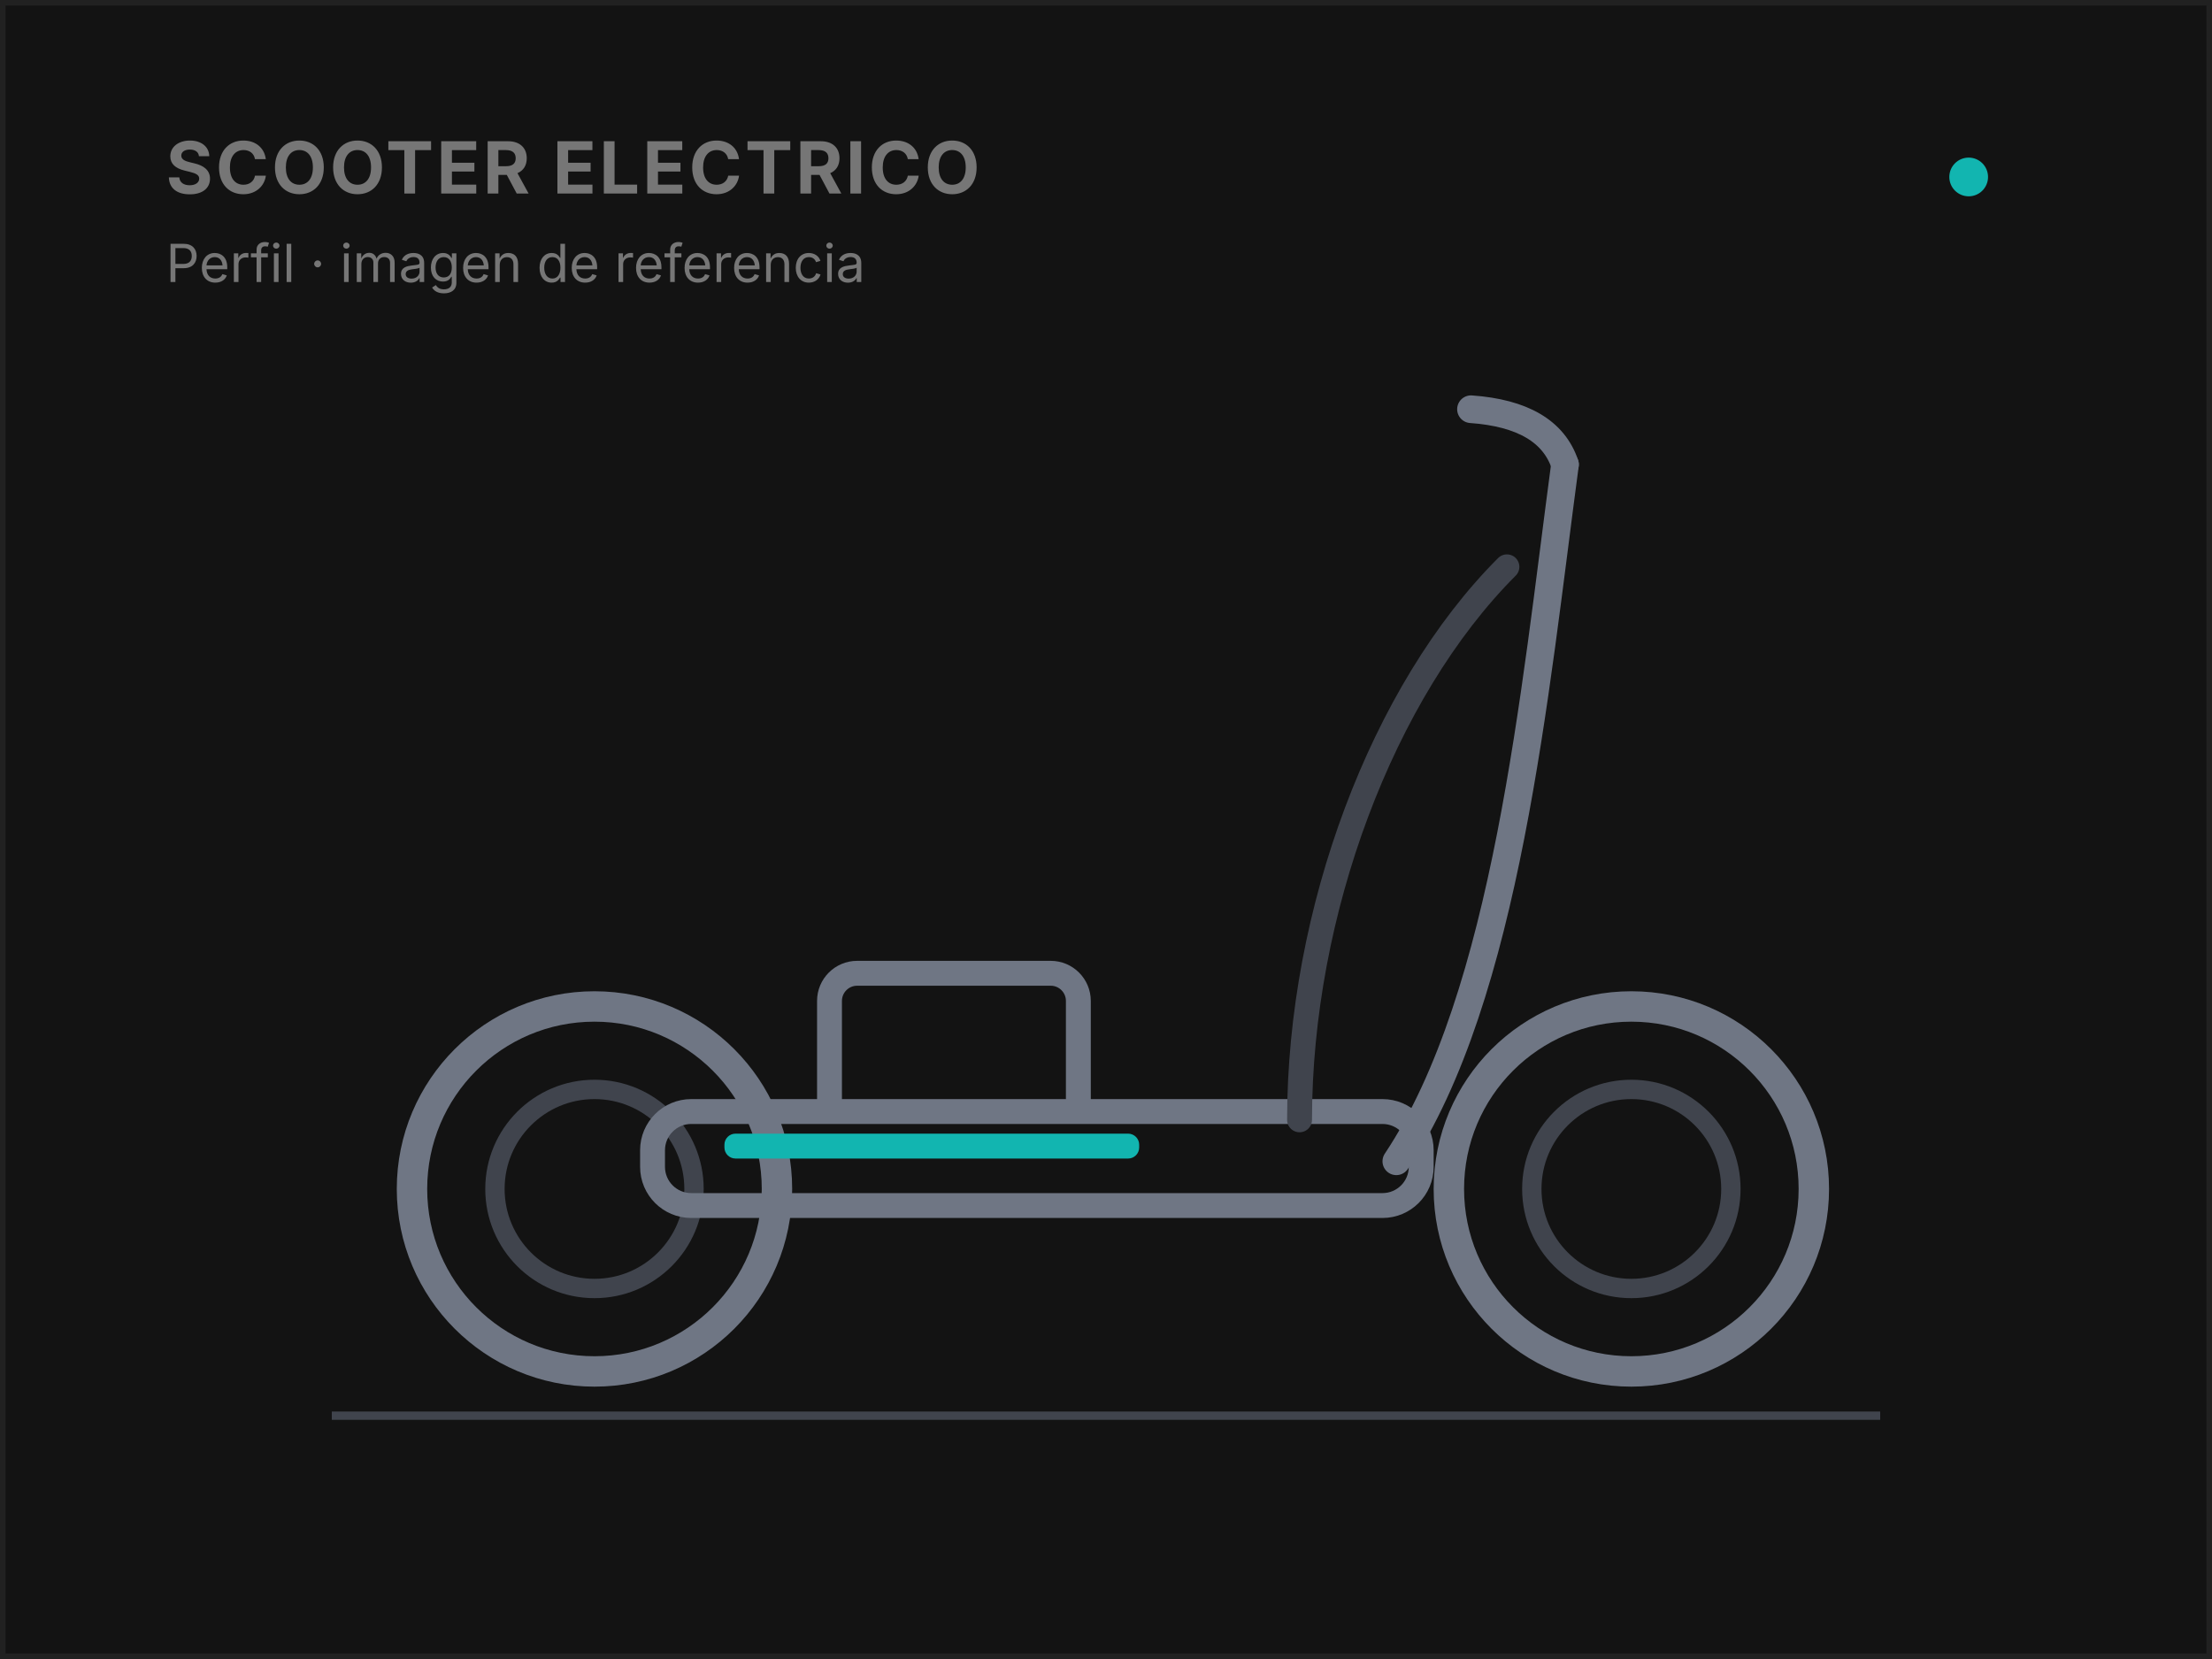
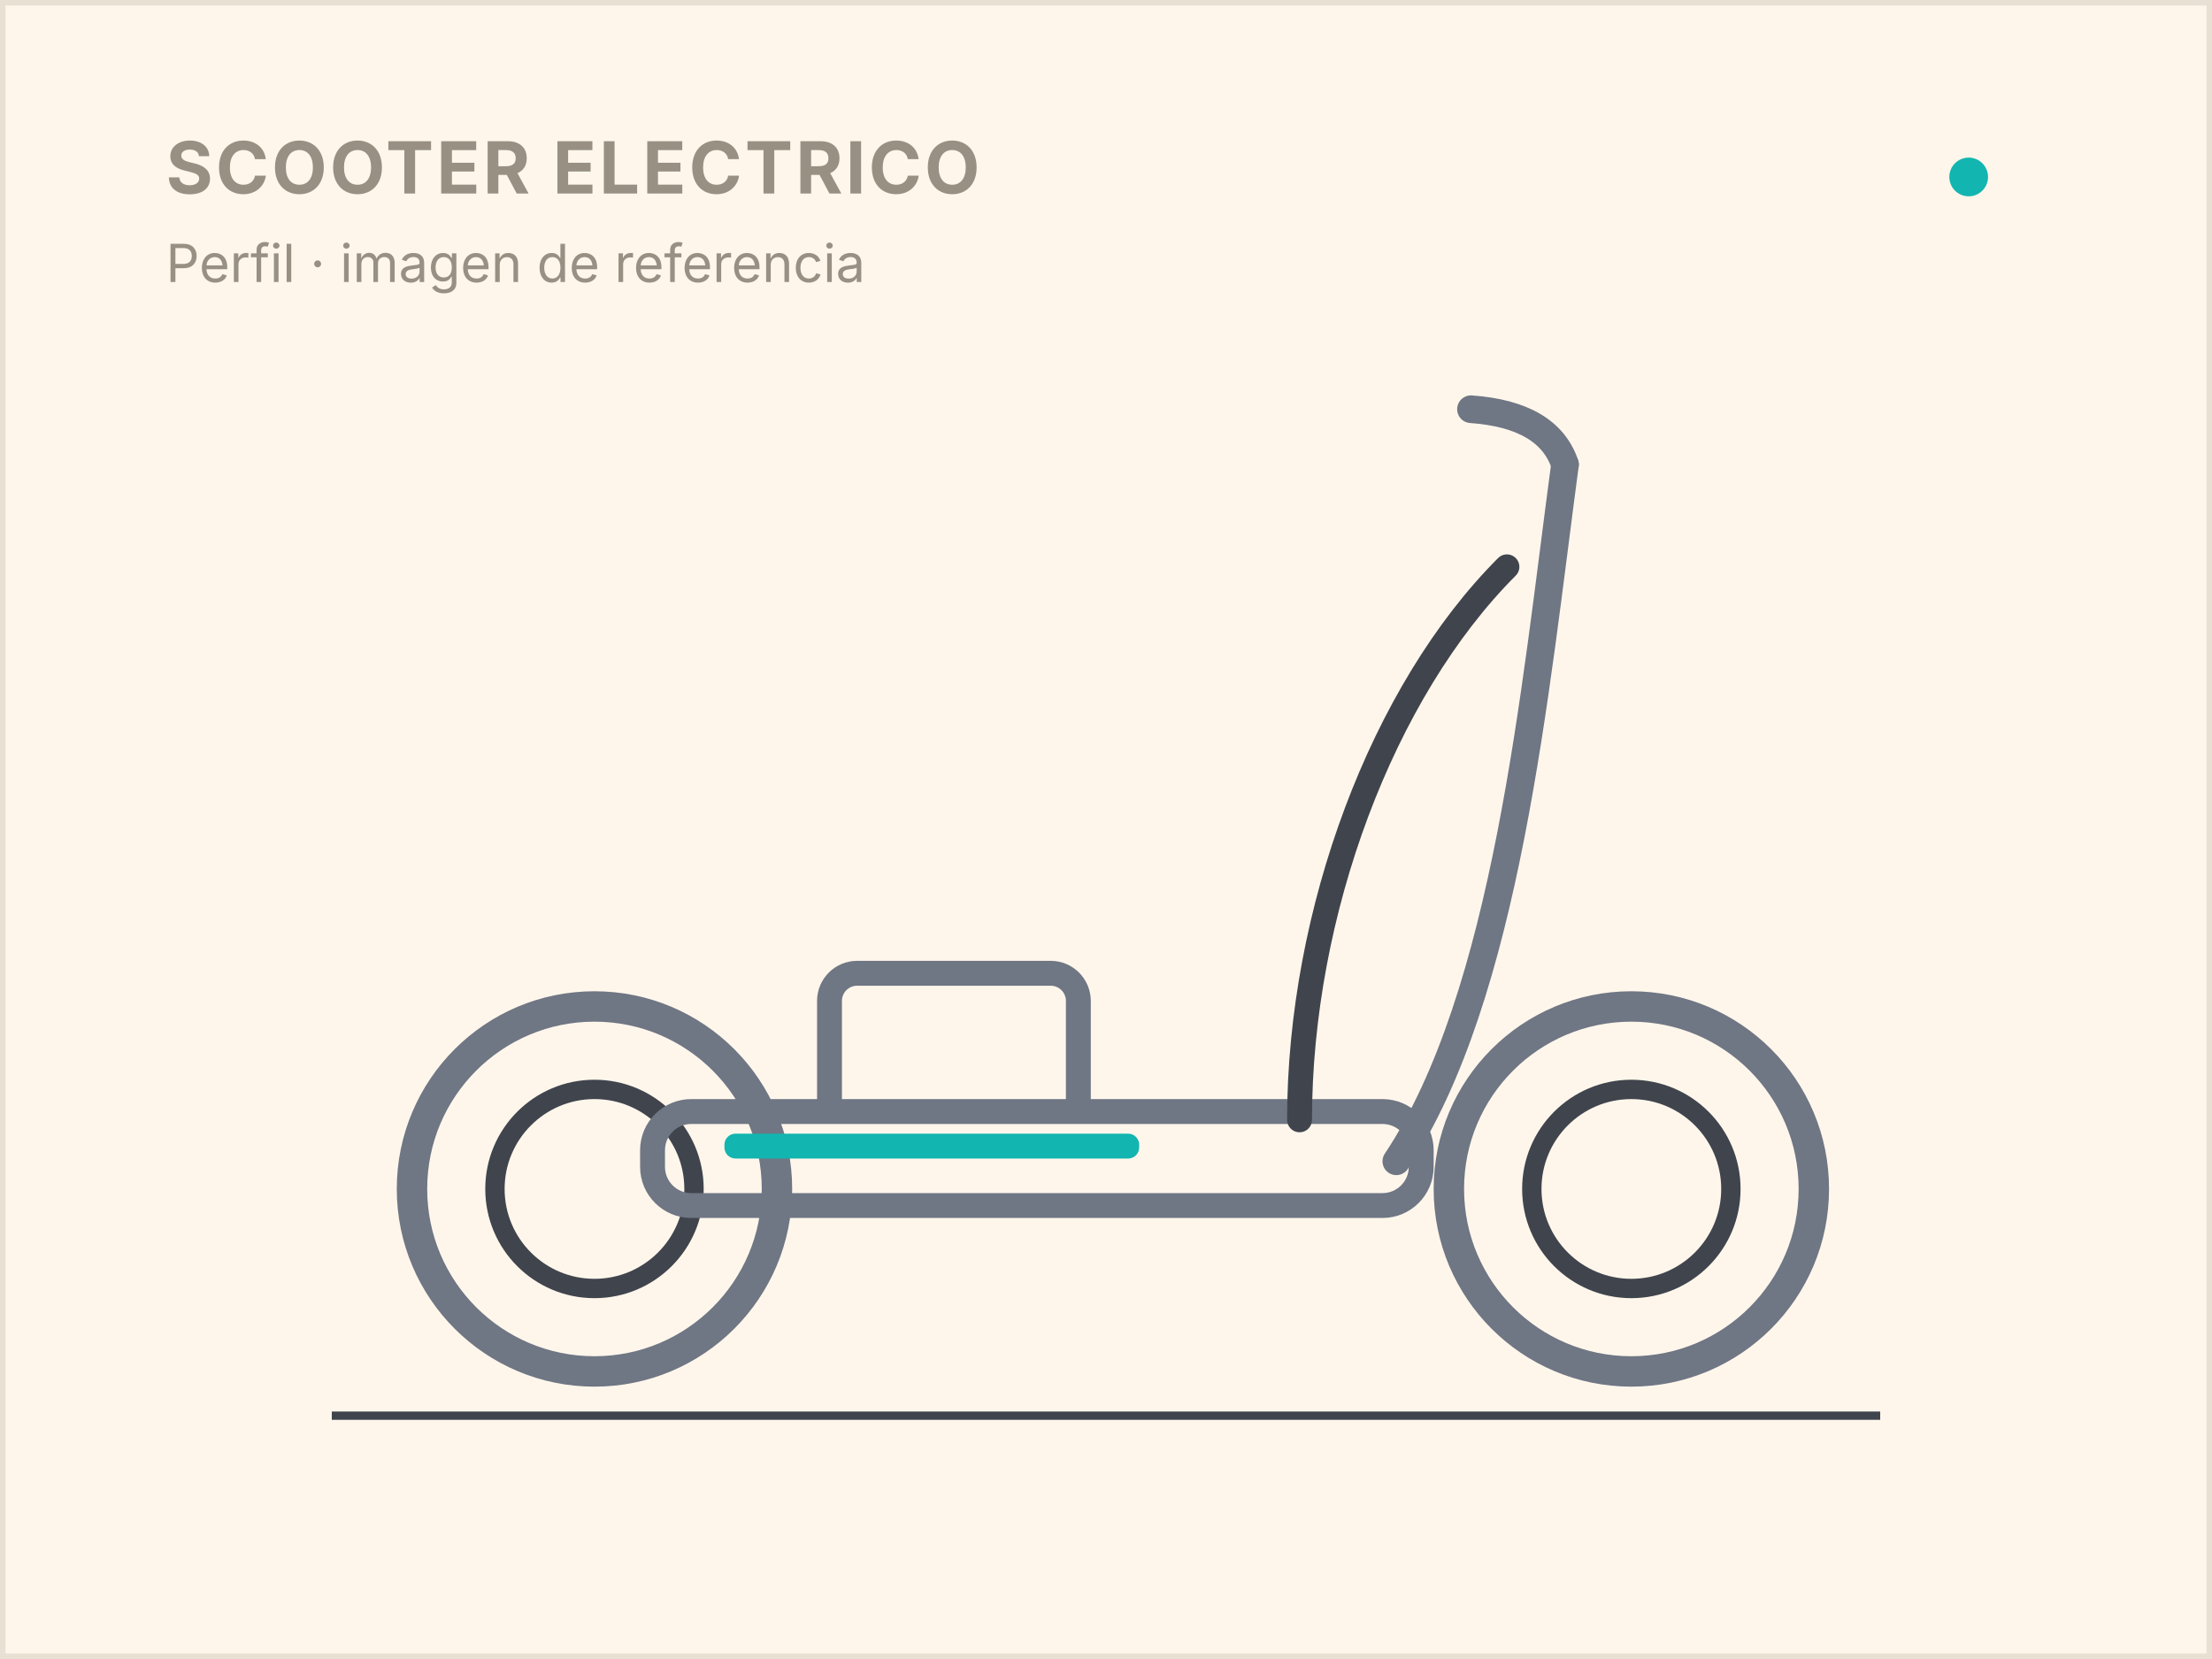
<svg xmlns="http://www.w3.org/2000/svg" viewBox="0 0 800 600" width="800" height="600" role="img" aria-label="Scooter electrico - imagen de referencia">
-   <rect width="800" height="600" fill="#131313" />
-   <rect x="1" y="1" width="798" height="598" fill="none" stroke="rgba(255,255,255,0.06)" stroke-width="2" />
+   <rect width="800" height="600" fill="#FFF6EB" />
+   <rect x="1" y="1" width="798" height="598" fill="none" stroke="rgba(30,22,8,0.10)" stroke-width="2" />
  <circle cx="215" cy="430" r="66" fill="none" stroke="#6f7684" stroke-width="11" />
  <circle cx="215" cy="430" r="36" fill="none" stroke="#40444d" stroke-width="7" />
  <circle cx="590" cy="430" r="66" fill="none" stroke="#6f7684" stroke-width="11" />
  <circle cx="590" cy="430" r="36" fill="none" stroke="#40444d" stroke-width="7" />
  <path d="M250 402 H500 a14 14 0 0 1 14 14 v6 a14 14 0 0 1 -14 14 H250 a14 14 0 0 1 -14 -14 v-6 a14 14 0 0 1 14 -14 Z" fill="none" stroke="#6f7684" stroke-width="9" />
  <rect x="262" y="410" width="150" height="9" rx="4" fill="#12B5B0" />
  <path d="M505 420 C 545 360 555 250 566 168" fill="none" stroke="#6f7684" stroke-width="10" stroke-linecap="round" />
  <path d="M566 168 q -6 -18 -34 -20" fill="none" stroke="#6f7684" stroke-width="10" stroke-linecap="round" />
  <path d="M470 405 C 470 330 500 250 545 205" fill="none" stroke="#40444d" stroke-width="9" stroke-linecap="round" />
  <path d="M300 402 v-40 a10 10 0 0 1 10 -10 h70 a10 10 0 0 1 10 10 v40" fill="none" stroke="#6f7684" stroke-width="9" />
  <line x1="120" y1="512" x2="680" y2="512" stroke="#40444d" stroke-width="3" />
-   <g font-family="Inter, system-ui, sans-serif" fill="rgba(255,255,255,0.42)">
+   <g font-family="Inter, system-ui, sans-serif" fill="rgba(30,22,8,0.45)">
    <text x="60" y="70" font-size="26" font-weight="700" letter-spacing="1">SCOOTER ELECTRICO</text>
    <text x="60" y="102" font-size="19">Perfil · imagen de referencia</text>
  </g>
  <circle cx="712" cy="64" r="7" fill="#12B5B0" />
</svg>
